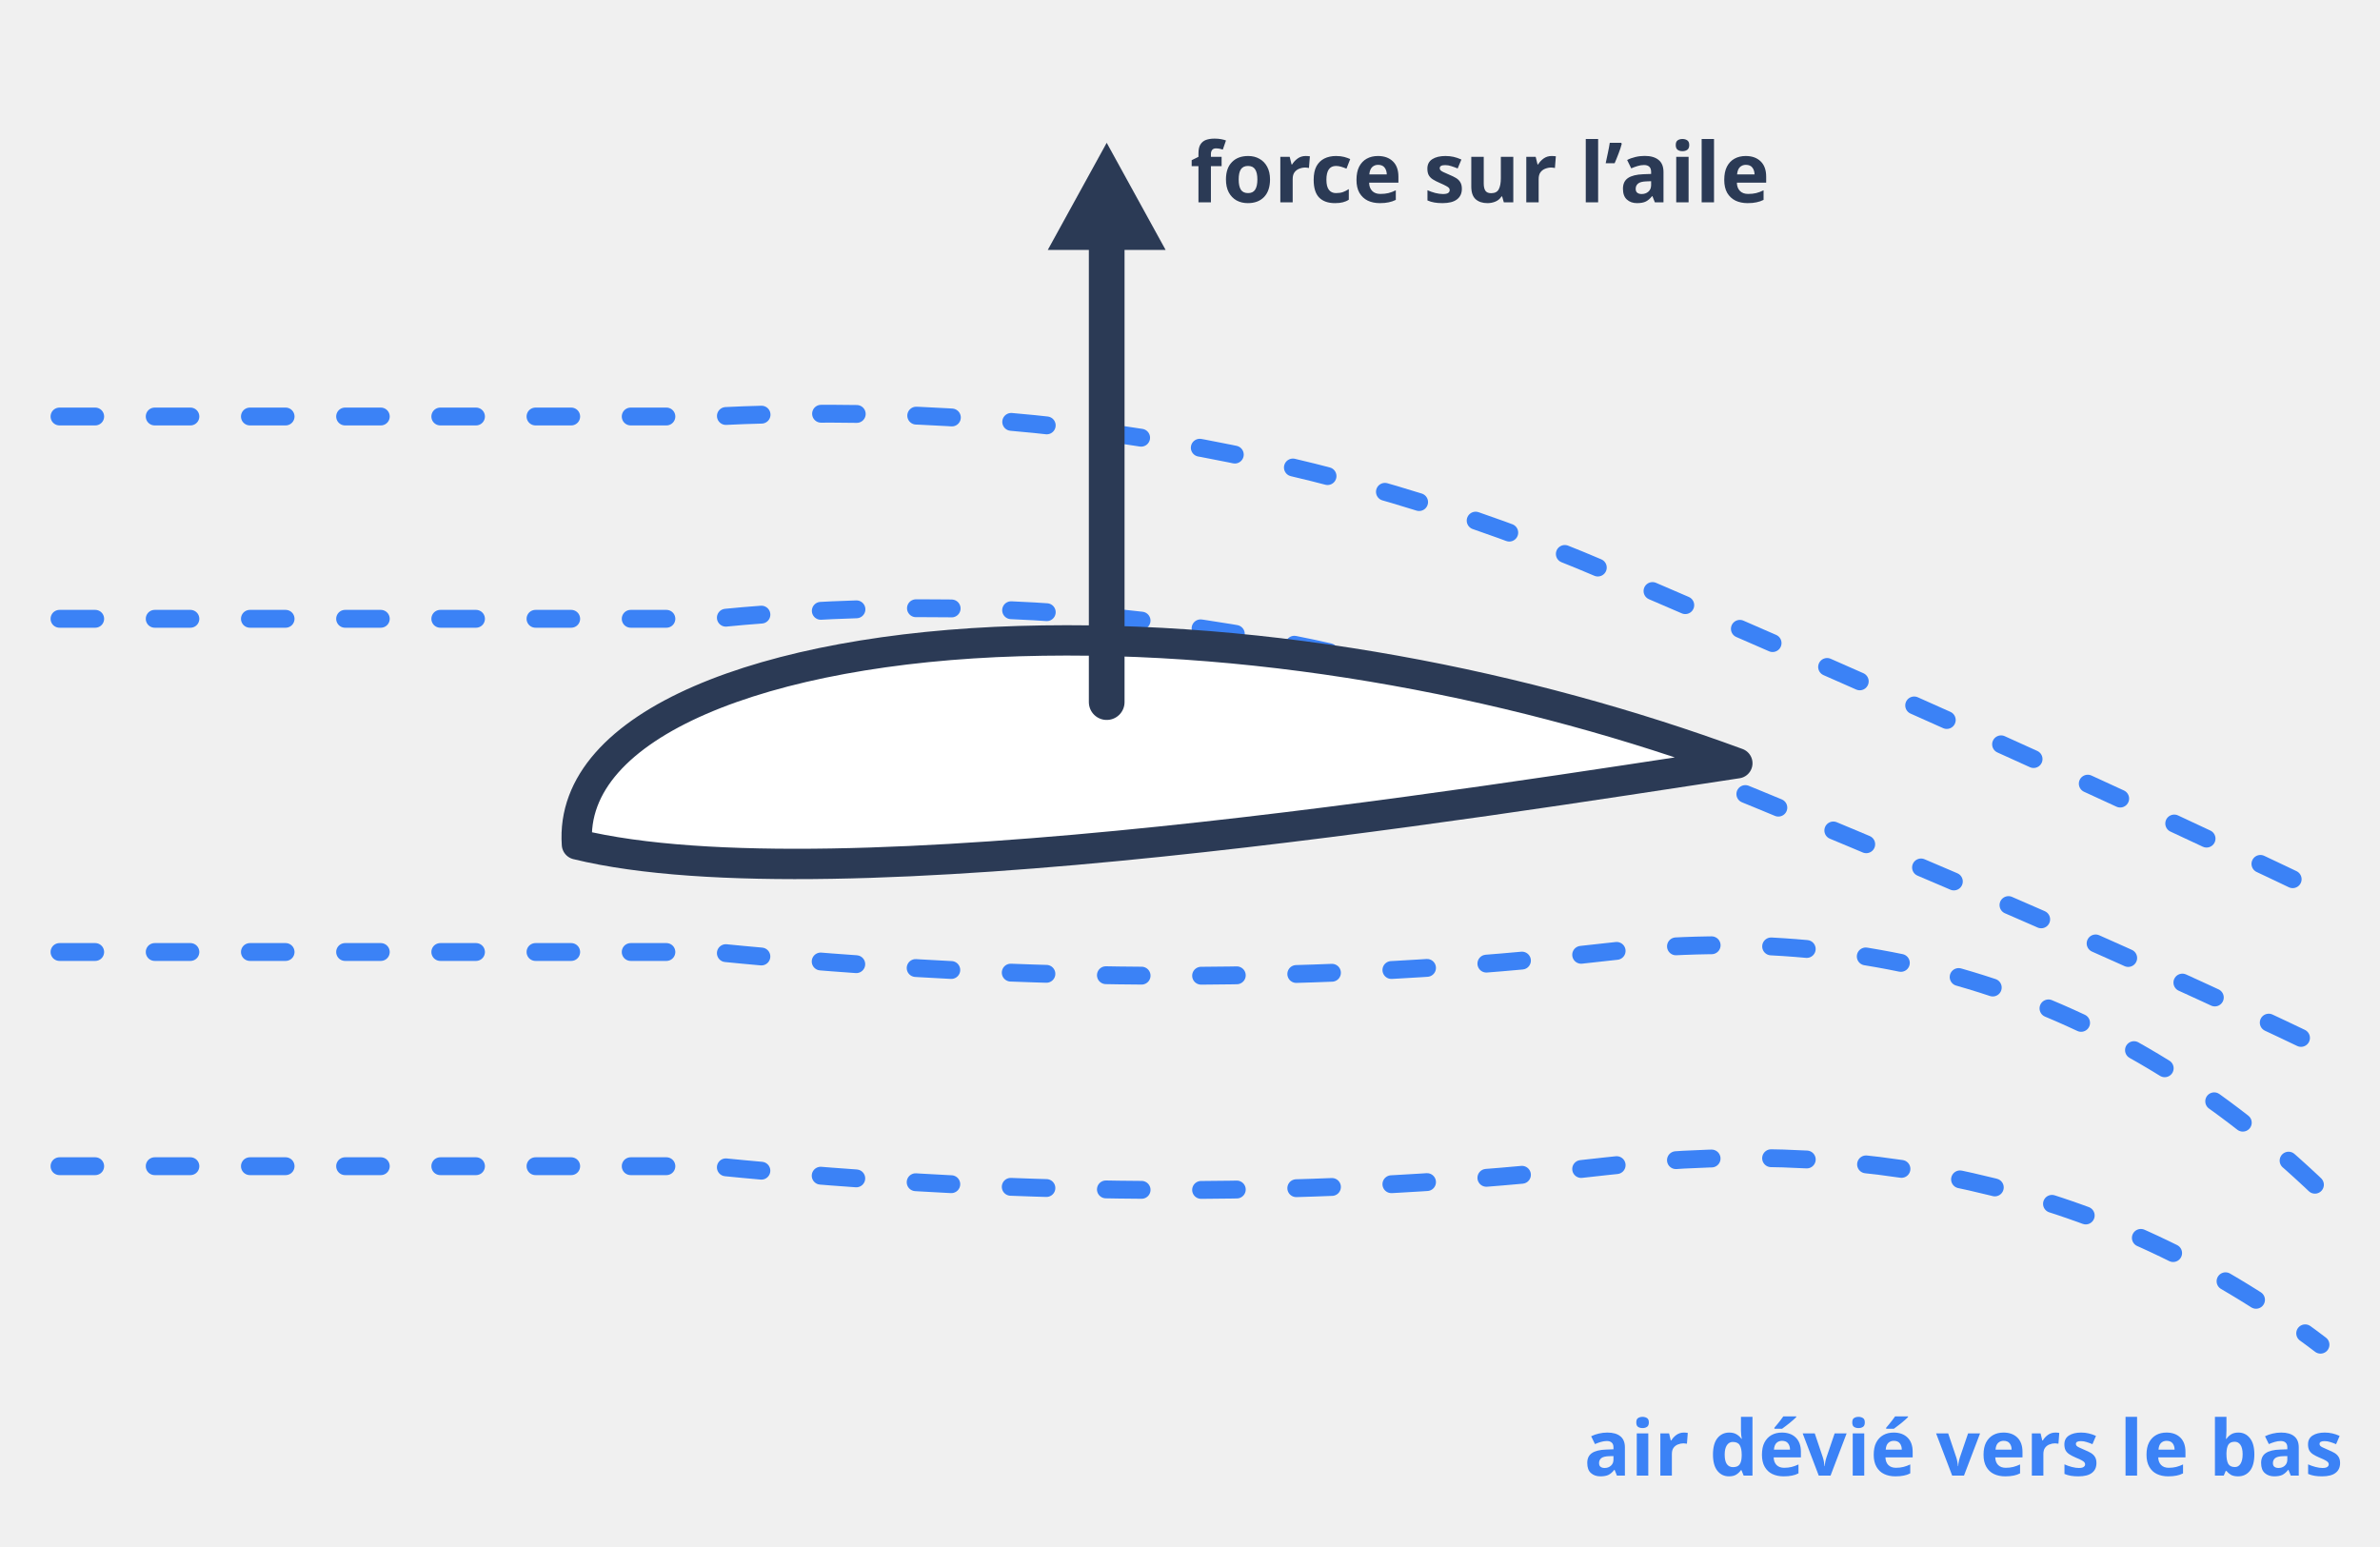
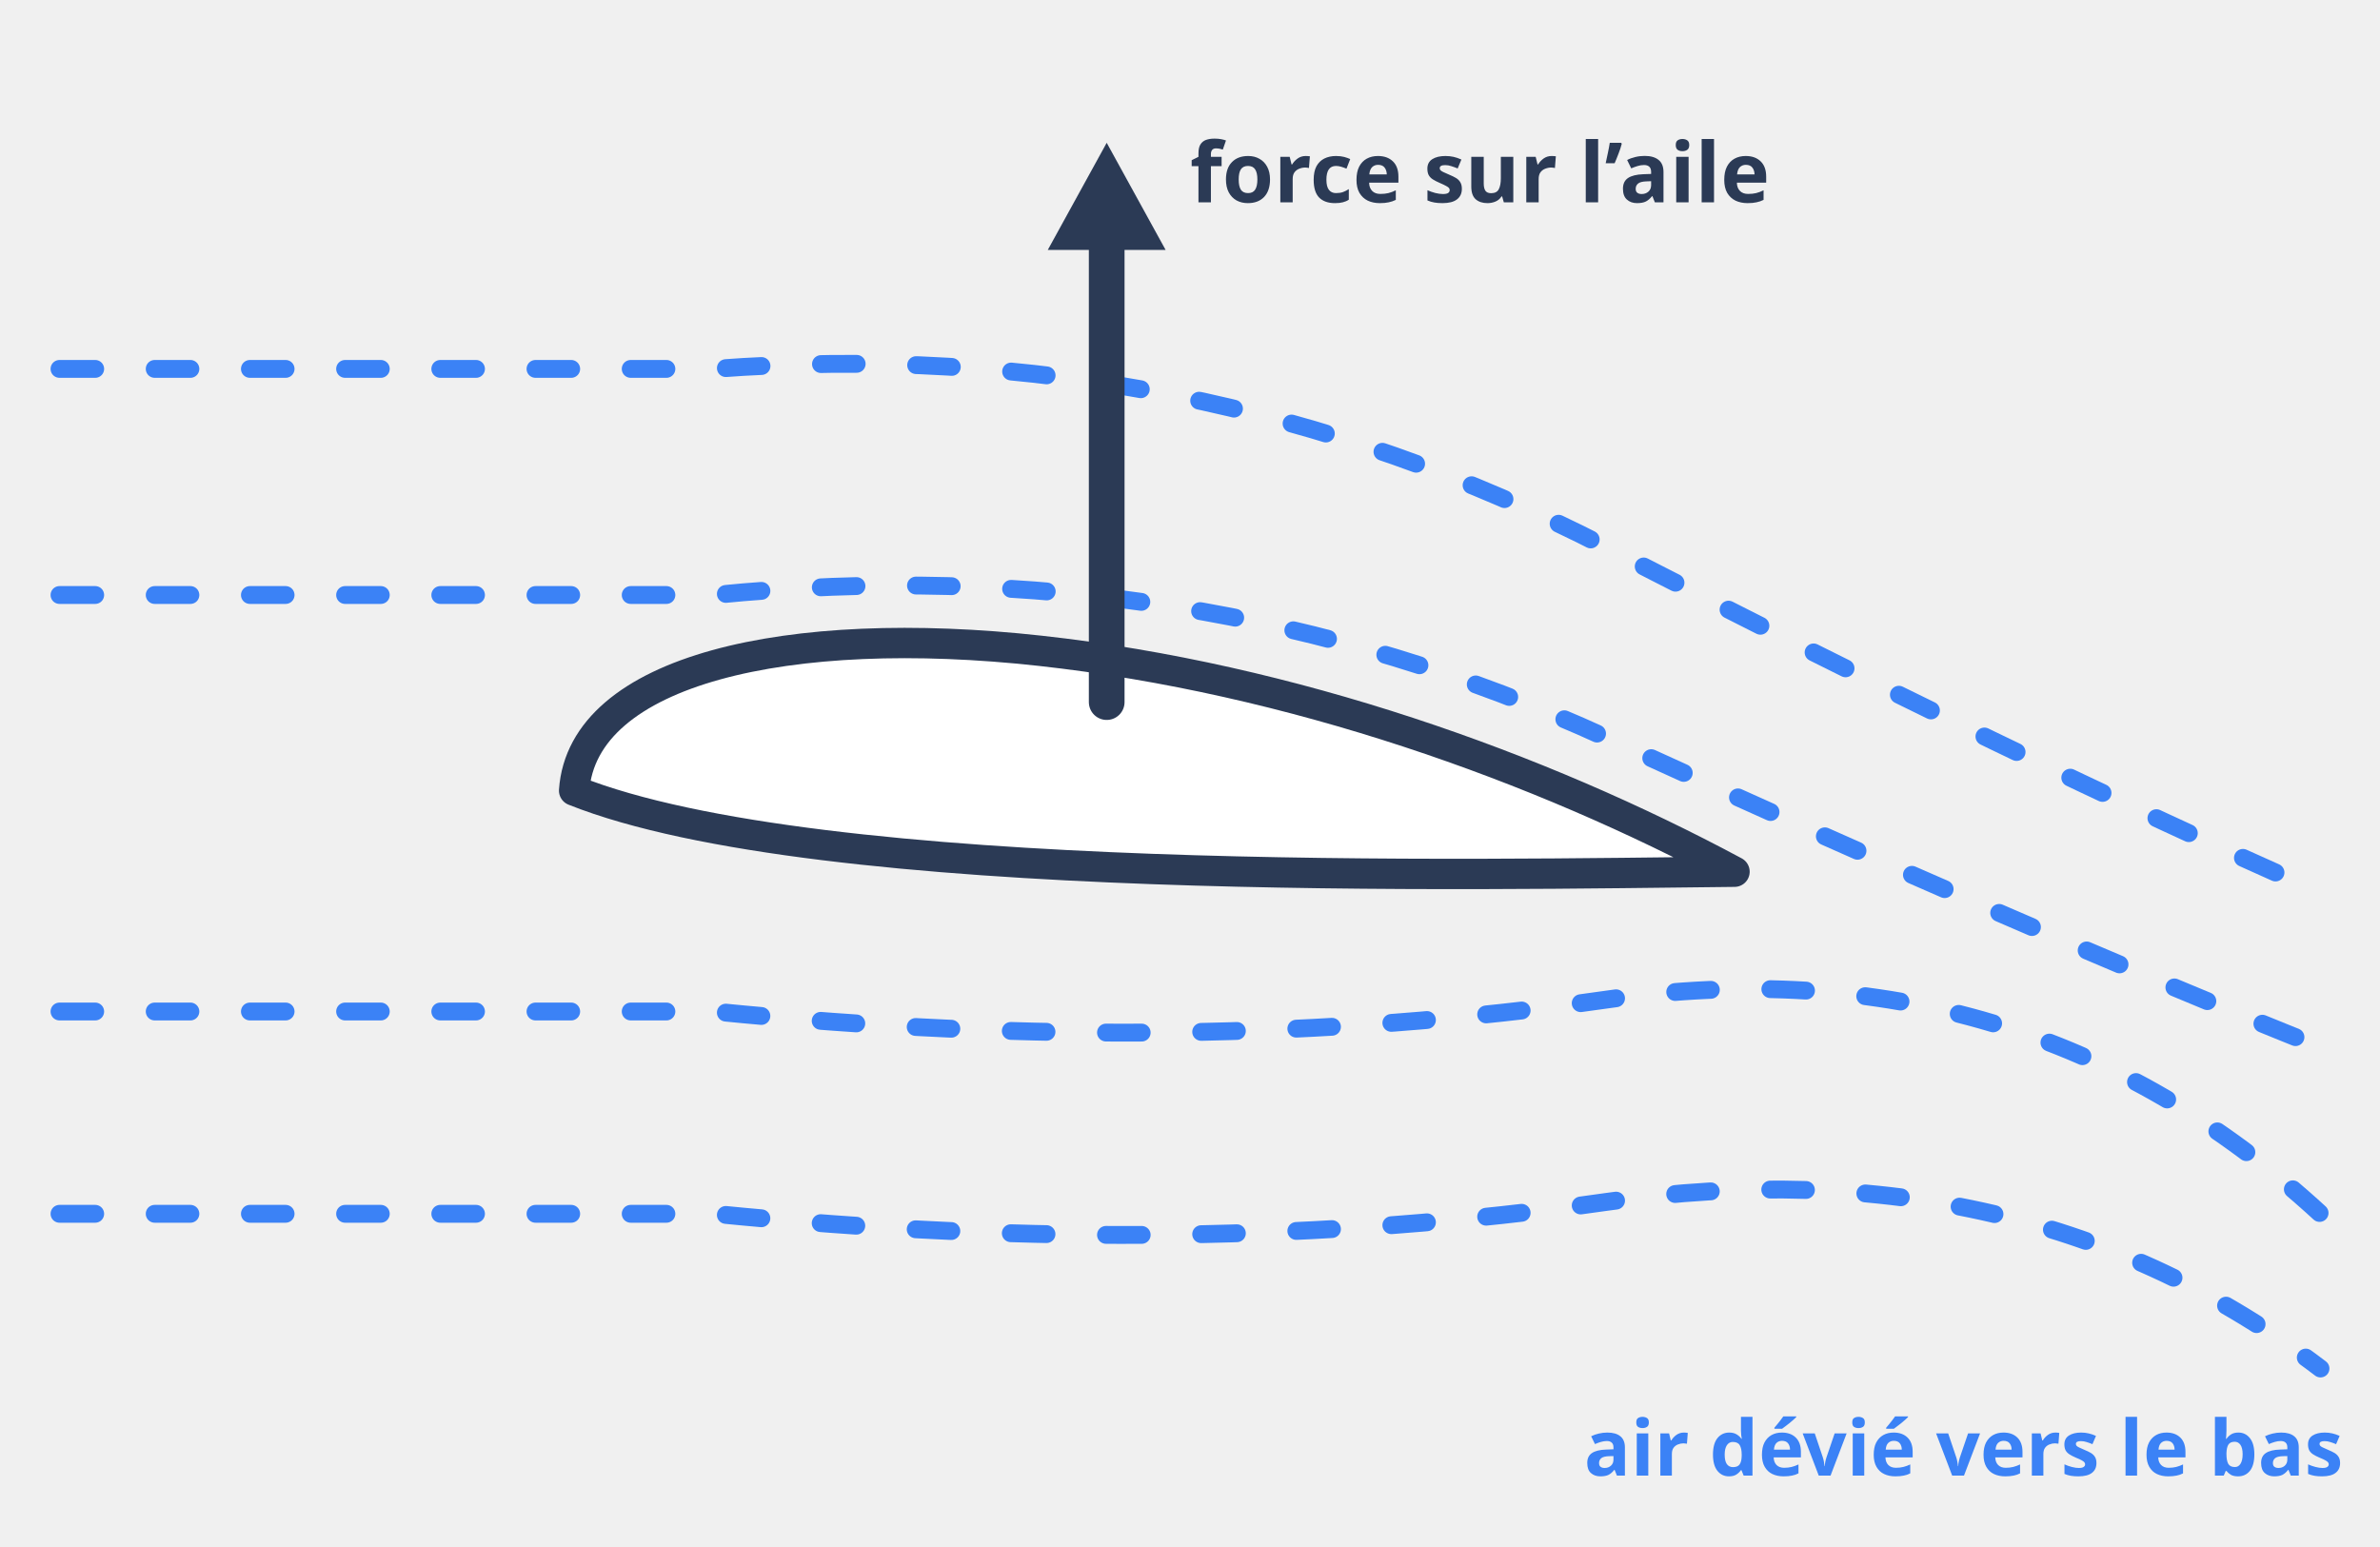
<svg xmlns="http://www.w3.org/2000/svg" viewBox="0 0 400 260" role="img">
  <style>.fl{stroke-dasharray:6 10;animation:fl 3s linear infinite}@keyframes fl{to{stroke-dashoffset:-32}}@media (prefers-reduced-motion: reduce){*{animation:none!important}}</style>
  <g font-family="system-ui, sans-serif" font-weight="600" text-anchor="middle" stroke-linecap="round" stroke-linejoin="round">
-     <path d="M10 70H120Q200 66 270 96T390 150" stroke="#3B82F6" stroke-width="3" fill="none" class="fl" />
-     <path d="M10 104H120Q200 96 270 124T390 176" stroke="#3B82F6" stroke-width="3" fill="none" class="fl" />
-     <path d="M10 160H120Q200 168 270 160T390 200" stroke="#3B82F6" stroke-width="3" fill="none" class="fl" />
-     <path d="M10 196H120Q200 204 270 196T390 226" stroke="#3B82F6" stroke-width="3" fill="none" class="fl" />
-     <g transform="translate(190 132) rotate(-4) scale(1.7)">
+     <path d="M10 62H120Q200 56 270 92T390 150" stroke="#3B82F6" stroke-width="3" fill="none" class="fl" />
+     <path d="M10 100H120Q200 92 270 124T390 176" stroke="#3B82F6" stroke-width="3" fill="none" class="fl" />
+     <path d="M10 170H120Q200 178 270 168T390 204" stroke="#3B82F6" stroke-width="3" fill="none" class="fl" />
+     <path d="M10 204H120Q200 212 270 202T390 230" stroke="#3B82F6" stroke-width="3" fill="none" class="fl" />
+     <g transform="translate(190 136) rotate(4) scale(1.7)">
      <path d="M-55 2C-55 -10 -35 -16 -10 -15C15 -14 40 -7 60 2C35 4 -30 10 -55 2Z" fill="#FFFFFF" stroke="#2B3A55" stroke-width="3" />
    </g>
    <line x1="186" y1="118" x2="186" y2="41" stroke="#2B3A55" stroke-width="6" />
    <polygon points="186,24 195.9,42 176.1,42" fill="#2B3A55" />
    <text x="200" y="34" font-size="14" fill="#2B3A55" text-anchor="start">force sur l’aile</text>
    <text x="330" y="248" font-size="13" fill="#3B82F6">air dévié vers le bas</text>
  </g>
</svg>
